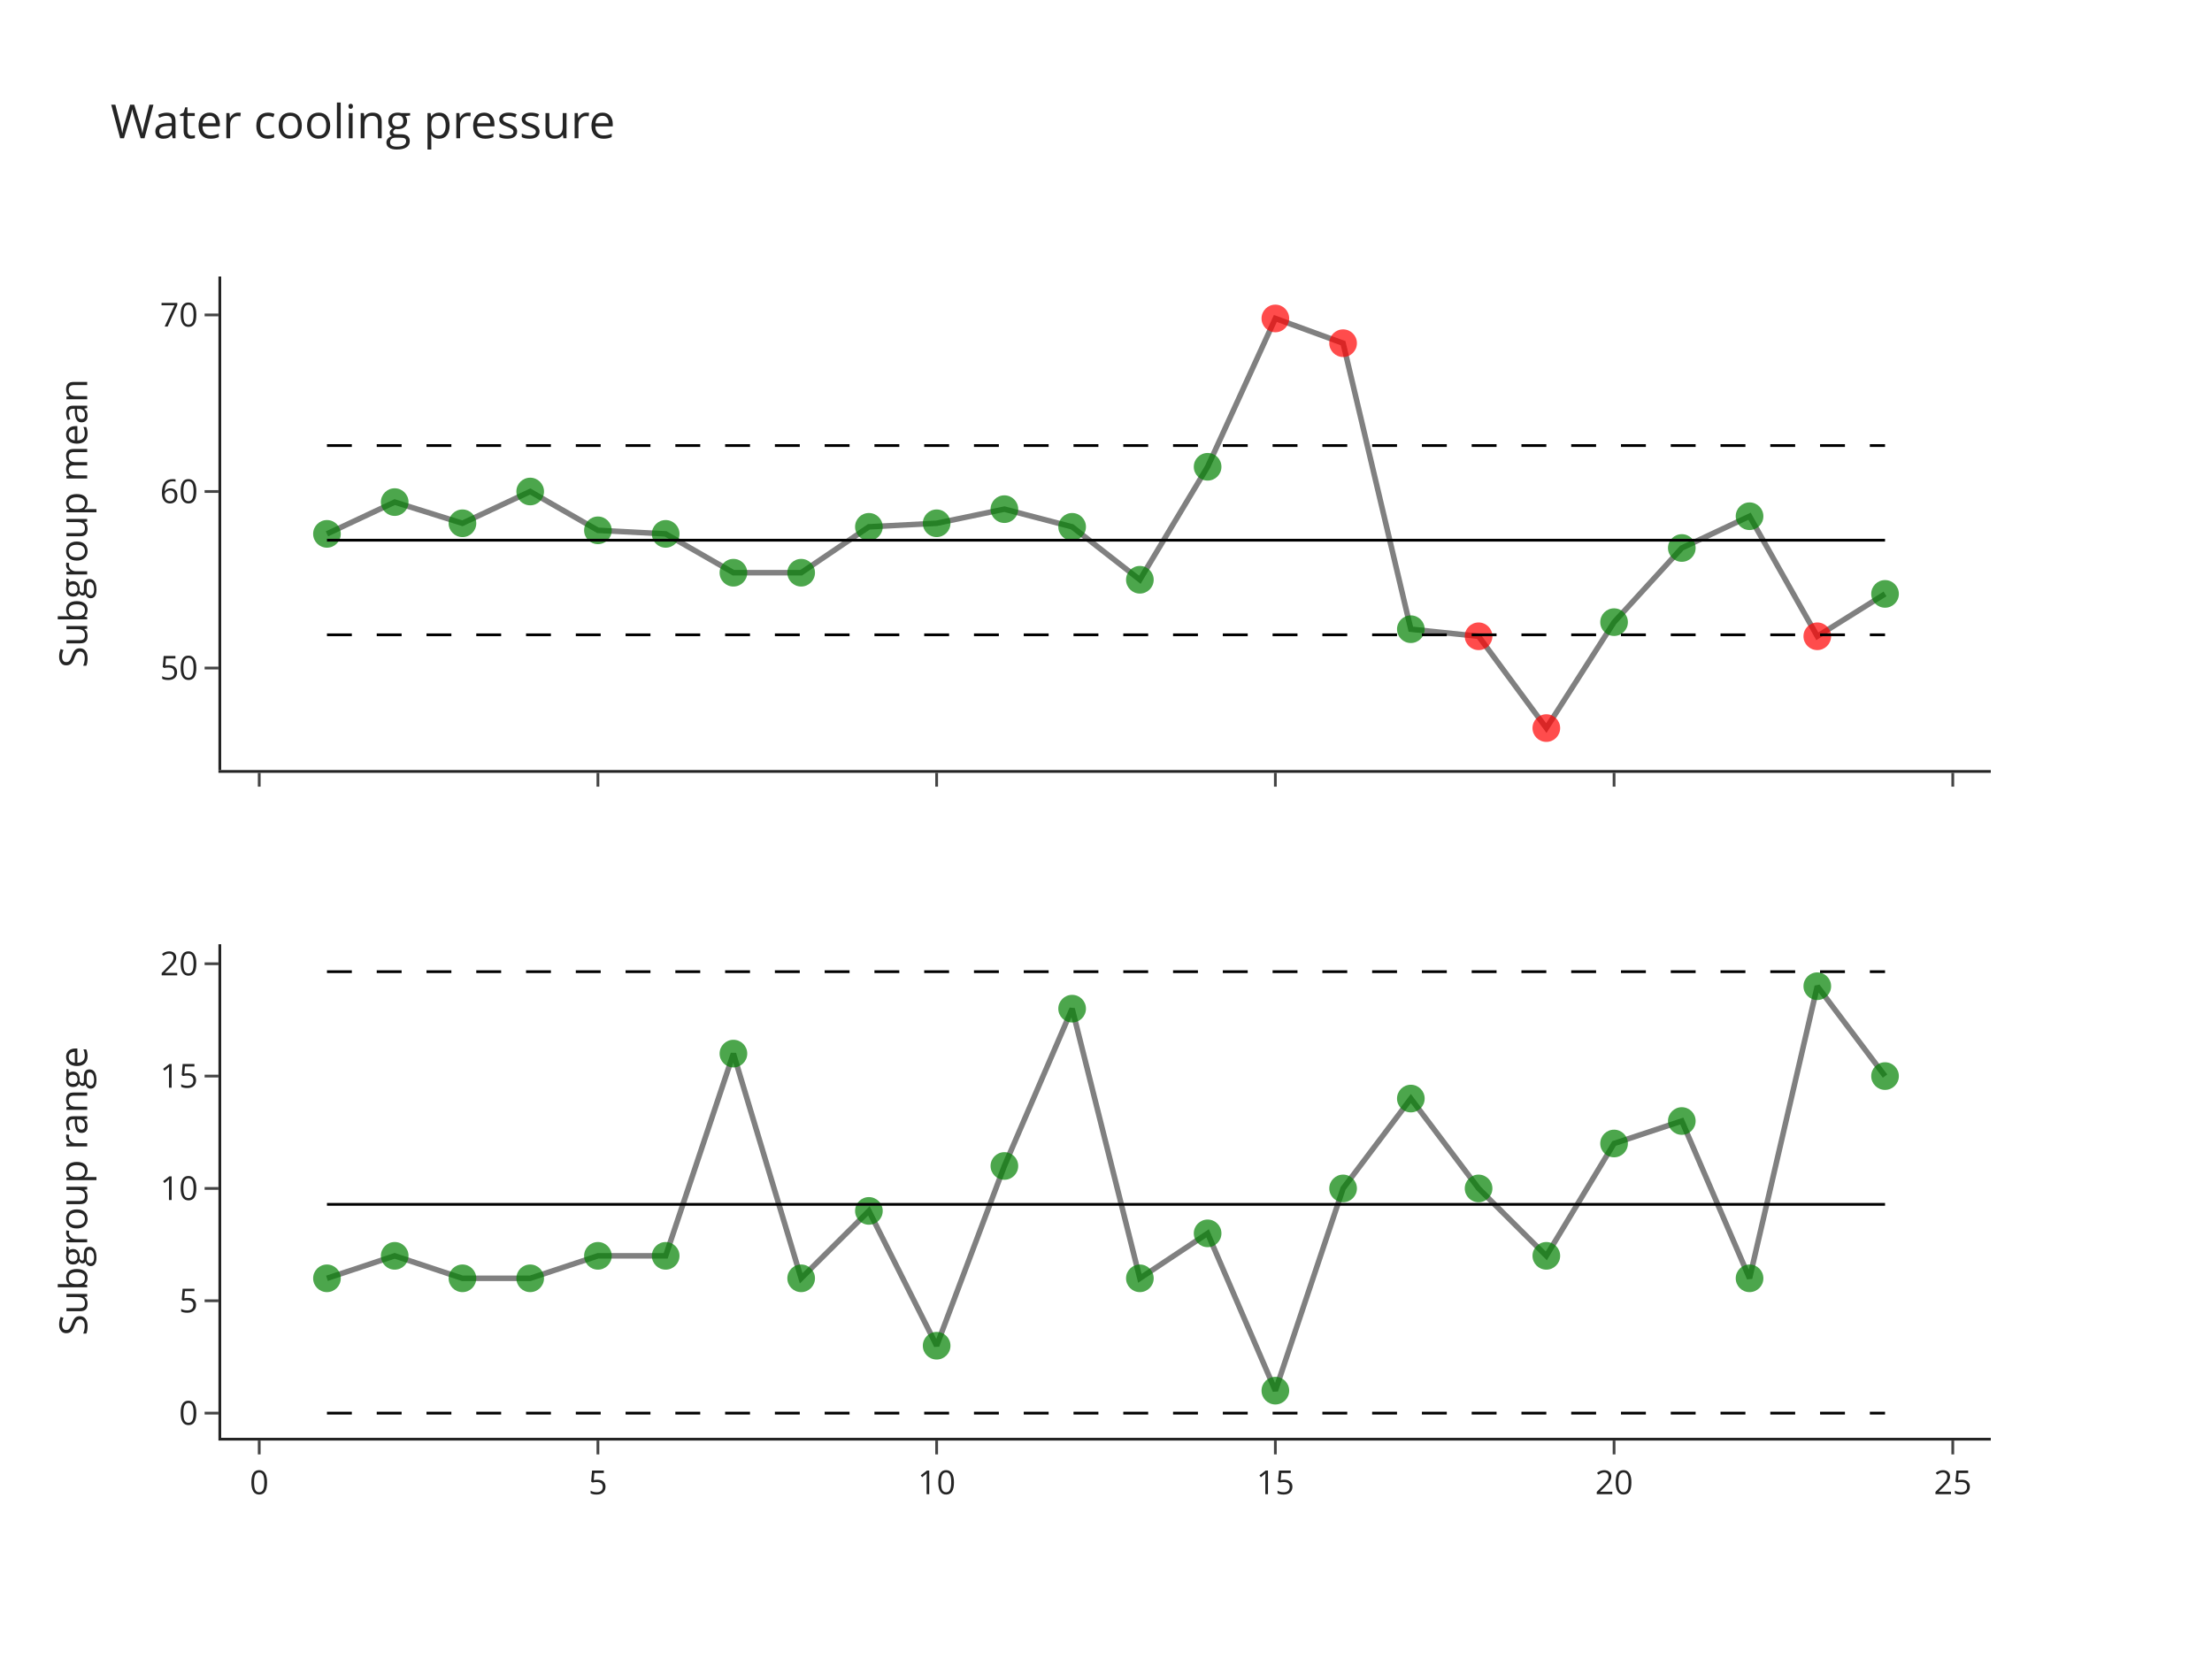
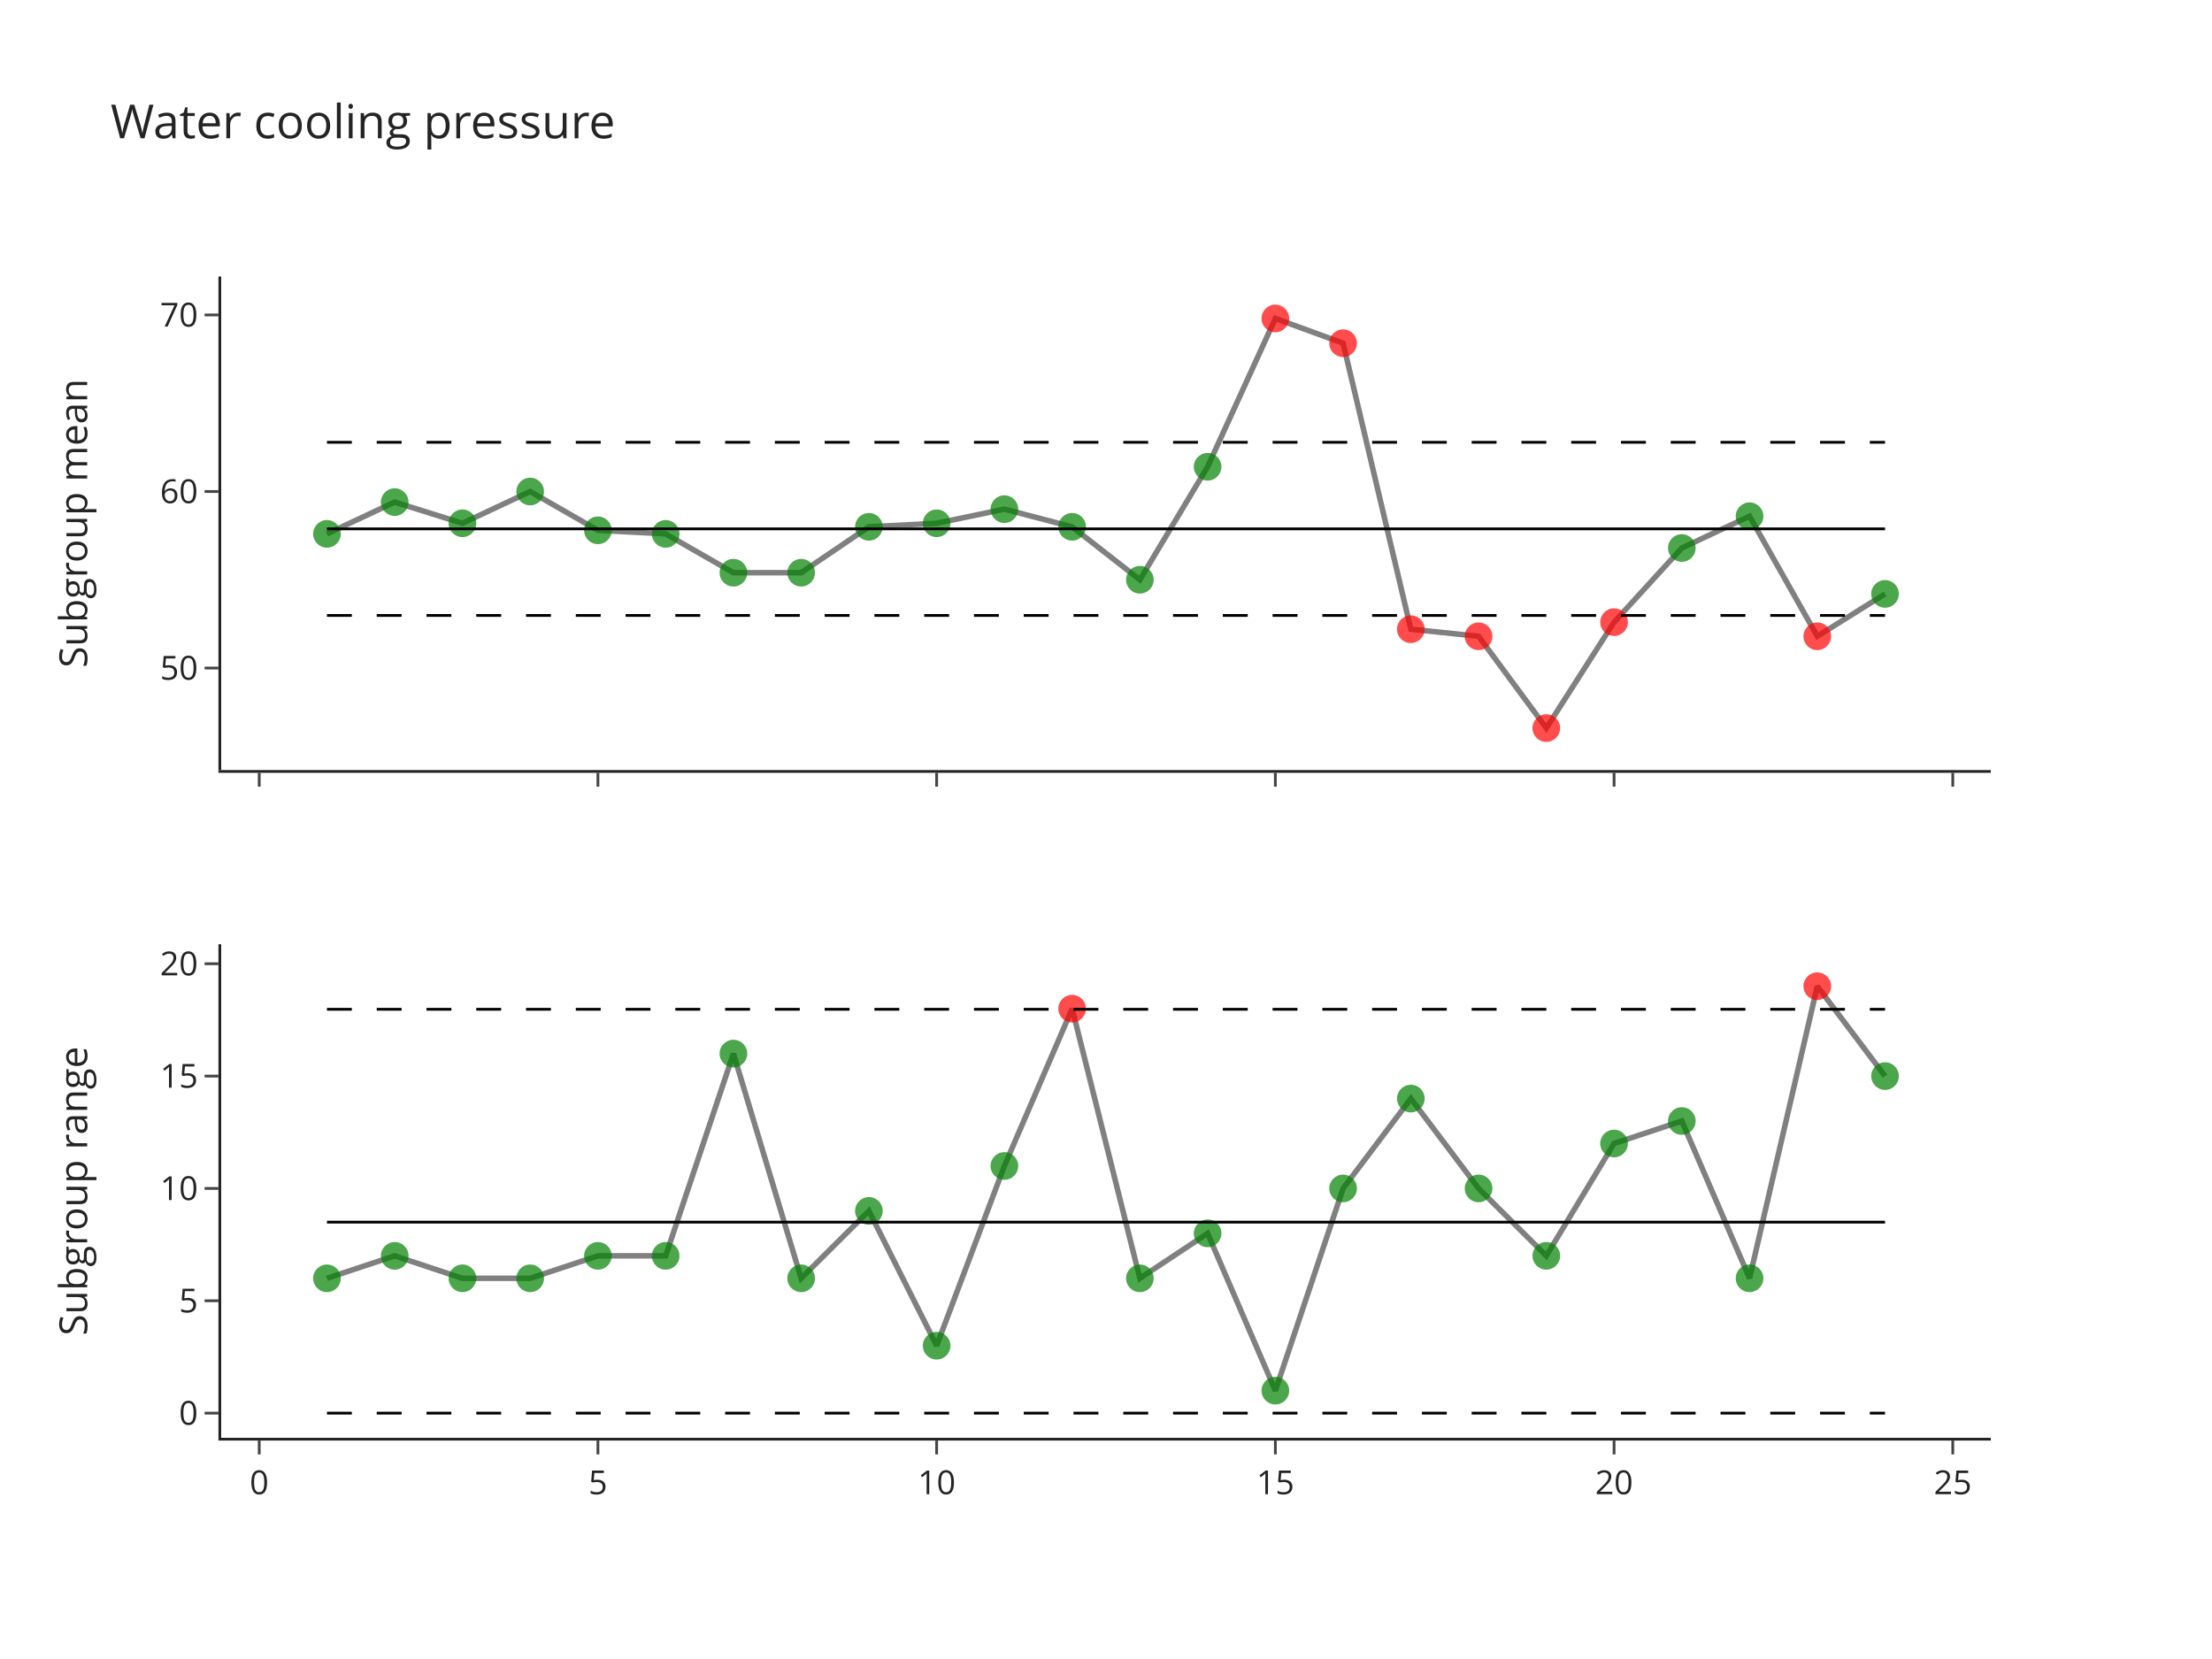
<svg xmlns="http://www.w3.org/2000/svg" class="main-svg" width="800" height="600" style="" viewBox="0 0 800 600">
  <rect x="0" y="0" width="800" height="600" style="fill: rgb(255, 255, 255); fill-opacity: 1;" />
-   <defs id="defs-75cb55">
+   <defs id="defs-cc122b">
    <g class="clips">
-       <clipPath id="clip75cb55xyplot" class="plotclip">
+       <clipPath id="clipcc122bxyplot" class="plotclip">
        <rect width="640" height="178.5" />
      </clipPath>
-       <clipPath id="clip75cb55x2y2plot" class="plotclip">
+       <clipPath id="clipcc122bx2y2plot" class="plotclip">
        <rect width="640" height="178.5" />
      </clipPath>
-       <clipPath class="axesclip" id="clip75cb55x">
+       <clipPath class="axesclip" id="clipcc122bx">
        <rect x="80" y="0" width="640" height="600" />
      </clipPath>
-       <clipPath class="axesclip" id="clip75cb55y">
+       <clipPath class="axesclip" id="clipcc122by">
        <rect x="0" y="100" width="800" height="178.5" />
      </clipPath>
-       <clipPath class="axesclip" id="clip75cb55xy">
+       <clipPath class="axesclip" id="clipcc122bxy">
        <rect x="80" y="100" width="640" height="178.5" />
      </clipPath>
-       <clipPath class="axesclip" id="clip75cb55y2">
+       <clipPath class="axesclip" id="clipcc122by2">
        <rect x="0" y="341.5" width="800" height="178.5" />
      </clipPath>
-       <clipPath class="axesclip" id="clip75cb55xy2">
+       <clipPath class="axesclip" id="clipcc122bxy2">
        <rect x="80" y="341.5" width="640" height="178.5" />
      </clipPath>
-       <clipPath class="axesclip" id="clip75cb55x2">
+       <clipPath class="axesclip" id="clipcc122bx2">
        <rect x="80" y="0" width="640" height="600" />
      </clipPath>
-       <clipPath class="axesclip" id="clip75cb55x2y">
+       <clipPath class="axesclip" id="clipcc122bx2y">
        <rect x="80" y="100" width="640" height="178.5" />
      </clipPath>
-       <clipPath class="axesclip" id="clip75cb55x2y2">
+       <clipPath class="axesclip" id="clipcc122bx2y2">
        <rect x="80" y="341.5" width="640" height="178.5" />
      </clipPath>
    </g>
    <g class="gradients" />
    <g class="patterns" />
  </defs>
  <g class="bglayer" />
  <g class="layer-below">
    <g class="imagelayer" />
    <g class="shapelayer" />
  </g>
  <g class="cartesianlayer">
    <g class="subplot xy">
      <g class="layer-subplot">
        <g class="shapelayer" />
        <g class="imagelayer" />
      </g>
      <g class="minor-gridlayer">
        <g class="x" />
        <g class="y" />
      </g>
      <g class="gridlayer">
        <g class="x" />
        <g class="y" />
      </g>
      <g class="zerolinelayer" />
      <path class="xlines-below" />
      <path class="ylines-below" />
      <g class="overlines-below" />
      <g class="xaxislayer-below" />
      <g class="yaxislayer-below" />
      <g class="overaxes-below" />
-       <g class="plot" transform="translate(80,100)" clip-path="url(#clip75cb55xyplot)">
+       <g class="plot" transform="translate(80,100)" clip-path="url(#clipcc122bxyplot)">
        <g class="scatterlayer mlayer">
-           <g class="trace scatter trace88d7e0" style="stroke-miterlimit: 2; opacity: 1;">
+           <g class="trace scatter trace1c0ca0" style="stroke-miterlimit: 2; opacity: 1;">
            <g class="fills" />
            <g class="errorbars" />
            <g class="lines">
              <path class="js-line" d="M38.25,93.08L62.75,81.59L87.25,89.25L111.75,77.76L136.25,91.8L160.75,93.08L185.25,107.13L209.75,107.13L234.25,90.53L258.75,89.25L283.25,84.14L307.75,90.53L332.25,109.68L356.75,68.82L381.25,15.17L405.75,24.12L430.25,127.56L454.75,130.12L479.25,163.32L503.75,125.01L528.25,98.19L552.75,86.7L577.25,130.12L601.75,114.79" style="vector-effect: non-scaling-stroke; fill: none; stroke: rgb(128, 128, 128); stroke-opacity: 1; stroke-width: 2px; opacity: 1;" />
            </g>
            <g class="points">
              <path class="point plotly-customdata" transform="translate(38.25,93.08)" d="M5,0A5,5 0 1,1 0,-5A5,5 0 0,1 5,0Z" style="opacity: 0.7; stroke-width: 0px; fill: rgb(0, 128, 0); fill-opacity: 1;" />
              <path class="point plotly-customdata" transform="translate(62.75,81.59)" d="M5,0A5,5 0 1,1 0,-5A5,5 0 0,1 5,0Z" style="opacity: 0.7; stroke-width: 0px; fill: rgb(0, 128, 0); fill-opacity: 1;" />
              <path class="point plotly-customdata" transform="translate(87.25,89.25)" d="M5,0A5,5 0 1,1 0,-5A5,5 0 0,1 5,0Z" style="opacity: 0.7; stroke-width: 0px; fill: rgb(0, 128, 0); fill-opacity: 1;" />
              <path class="point plotly-customdata" transform="translate(111.75,77.76)" d="M5,0A5,5 0 1,1 0,-5A5,5 0 0,1 5,0Z" style="opacity: 0.7; stroke-width: 0px; fill: rgb(0, 128, 0); fill-opacity: 1;" />
              <path class="point plotly-customdata" transform="translate(136.25,91.8)" d="M5,0A5,5 0 1,1 0,-5A5,5 0 0,1 5,0Z" style="opacity: 0.7; stroke-width: 0px; fill: rgb(0, 128, 0); fill-opacity: 1;" />
              <path class="point plotly-customdata" transform="translate(160.75,93.08)" d="M5,0A5,5 0 1,1 0,-5A5,5 0 0,1 5,0Z" style="opacity: 0.7; stroke-width: 0px; fill: rgb(0, 128, 0); fill-opacity: 1;" />
              <path class="point plotly-customdata" transform="translate(185.25,107.13)" d="M5,0A5,5 0 1,1 0,-5A5,5 0 0,1 5,0Z" style="opacity: 0.7; stroke-width: 0px; fill: rgb(0, 128, 0); fill-opacity: 1;" />
              <path class="point plotly-customdata" transform="translate(209.75,107.13)" d="M5,0A5,5 0 1,1 0,-5A5,5 0 0,1 5,0Z" style="opacity: 0.7; stroke-width: 0px; fill: rgb(0, 128, 0); fill-opacity: 1;" />
              <path class="point plotly-customdata" transform="translate(234.25,90.53)" d="M5,0A5,5 0 1,1 0,-5A5,5 0 0,1 5,0Z" style="opacity: 0.7; stroke-width: 0px; fill: rgb(0, 128, 0); fill-opacity: 1;" />
              <path class="point plotly-customdata" transform="translate(258.75,89.25)" d="M5,0A5,5 0 1,1 0,-5A5,5 0 0,1 5,0Z" style="opacity: 0.7; stroke-width: 0px; fill: rgb(0, 128, 0); fill-opacity: 1;" />
              <path class="point plotly-customdata" transform="translate(283.25,84.14)" d="M5,0A5,5 0 1,1 0,-5A5,5 0 0,1 5,0Z" style="opacity: 0.7; stroke-width: 0px; fill: rgb(0, 128, 0); fill-opacity: 1;" />
              <path class="point plotly-customdata" transform="translate(307.75,90.53)" d="M5,0A5,5 0 1,1 0,-5A5,5 0 0,1 5,0Z" style="opacity: 0.7; stroke-width: 0px; fill: rgb(0, 128, 0); fill-opacity: 1;" />
              <path class="point plotly-customdata" transform="translate(332.25,109.68)" d="M5,0A5,5 0 1,1 0,-5A5,5 0 0,1 5,0Z" style="opacity: 0.7; stroke-width: 0px; fill: rgb(0, 128, 0); fill-opacity: 1;" />
              <path class="point plotly-customdata" transform="translate(356.75,68.82)" d="M5,0A5,5 0 1,1 0,-5A5,5 0 0,1 5,0Z" style="opacity: 0.7; stroke-width: 0px; fill: rgb(0, 128, 0); fill-opacity: 1;" />
              <path class="point plotly-customdata" transform="translate(381.25,15.17)" d="M5,0A5,5 0 1,1 0,-5A5,5 0 0,1 5,0Z" style="opacity: 0.7; stroke-width: 0px; fill: rgb(255, 0, 0); fill-opacity: 1;" />
              <path class="point plotly-customdata" transform="translate(405.75,24.12)" d="M5,0A5,5 0 1,1 0,-5A5,5 0 0,1 5,0Z" style="opacity: 0.7; stroke-width: 0px; fill: rgb(255, 0, 0); fill-opacity: 1;" />
-               <path class="point plotly-customdata" transform="translate(430.25,127.56)" d="M5,0A5,5 0 1,1 0,-5A5,5 0 0,1 5,0Z" style="opacity: 0.7; stroke-width: 0px; fill: rgb(0, 128, 0); fill-opacity: 1;" />
+               <path class="point plotly-customdata" transform="translate(430.25,127.56)" d="M5,0A5,5 0 1,1 0,-5A5,5 0 0,1 5,0Z" style="opacity: 0.7; stroke-width: 0px; fill: rgb(255, 0, 0); fill-opacity: 1;" />
              <path class="point plotly-customdata" transform="translate(454.75,130.12)" d="M5,0A5,5 0 1,1 0,-5A5,5 0 0,1 5,0Z" style="opacity: 0.7; stroke-width: 0px; fill: rgb(255, 0, 0); fill-opacity: 1;" />
              <path class="point plotly-customdata" transform="translate(479.25,163.32)" d="M5,0A5,5 0 1,1 0,-5A5,5 0 0,1 5,0Z" style="opacity: 0.7; stroke-width: 0px; fill: rgb(255, 0, 0); fill-opacity: 1;" />
-               <path class="point plotly-customdata" transform="translate(503.75,125.01)" d="M5,0A5,5 0 1,1 0,-5A5,5 0 0,1 5,0Z" style="opacity: 0.7; stroke-width: 0px; fill: rgb(0, 128, 0); fill-opacity: 1;" />
+               <path class="point plotly-customdata" transform="translate(503.75,125.01)" d="M5,0A5,5 0 1,1 0,-5A5,5 0 0,1 5,0Z" style="opacity: 0.7; stroke-width: 0px; fill: rgb(255, 0, 0); fill-opacity: 1;" />
              <path class="point plotly-customdata" transform="translate(528.25,98.19)" d="M5,0A5,5 0 1,1 0,-5A5,5 0 0,1 5,0Z" style="opacity: 0.7; stroke-width: 0px; fill: rgb(0, 128, 0); fill-opacity: 1;" />
              <path class="point plotly-customdata" transform="translate(552.75,86.7)" d="M5,0A5,5 0 1,1 0,-5A5,5 0 0,1 5,0Z" style="opacity: 0.7; stroke-width: 0px; fill: rgb(0, 128, 0); fill-opacity: 1;" />
              <path class="point plotly-customdata" transform="translate(577.25,130.12)" d="M5,0A5,5 0 1,1 0,-5A5,5 0 0,1 5,0Z" style="opacity: 0.7; stroke-width: 0px; fill: rgb(255, 0, 0); fill-opacity: 1;" />
              <path class="point plotly-customdata" transform="translate(601.75,114.79)" d="M5,0A5,5 0 1,1 0,-5A5,5 0 0,1 5,0Z" style="opacity: 0.7; stroke-width: 0px; fill: rgb(0, 128, 0); fill-opacity: 1;" />
            </g>
            <g class="text" />
          </g>
-           <g class="trace scatter tracef298ed" style="stroke-miterlimit: 2; opacity: 1;">
-             <g class="fills" />
-             <g class="errorbars" />
-             <g class="lines">
-               <path class="js-line" d="M38.25,129.59L601.75,129.59" style="vector-effect: non-scaling-stroke; fill: none; stroke: rgb(0, 0, 0); stroke-opacity: 1; stroke-width: 1px; opacity: 1; stroke-dasharray: 9px, 9px;" />
-             </g>
-             <g class="points" />
-             <g class="text" />
-           </g>
-           <g class="trace scatter trace0c80b2" style="stroke-miterlimit: 2; opacity: 1;">
-             <g class="fills" />
-             <g class="errorbars" />
-             <g class="lines">
-               <path class="js-line" d="M38.25,61.14L601.75,61.14" style="vector-effect: non-scaling-stroke; fill: none; stroke: rgb(0, 0, 0); stroke-opacity: 1; stroke-width: 1px; opacity: 1; stroke-dasharray: 9px, 9px;" />
-             </g>
-             <g class="points" />
-             <g class="text" />
-           </g>
-           <g class="trace scatter tracee9944c" style="stroke-miterlimit: 2; opacity: 1;">
-             <g class="fills" />
-             <g class="errorbars" />
-             <g class="lines">
-               <path class="js-line" d="M38.25,95.37L601.75,95.37" style="vector-effect: non-scaling-stroke; fill: none; stroke: rgb(0, 0, 0); stroke-opacity: 1; stroke-width: 1px; opacity: 1;" />
+           <g class="trace scatter trace6bc70d" style="stroke-miterlimit: 2; opacity: 1;">
+             <g class="fills" />
+             <g class="errorbars" />
+             <g class="lines">
+               <path class="js-line" d="M38.25,122.58L601.75,122.58" style="vector-effect: non-scaling-stroke; fill: none; stroke: rgb(0, 0, 0); stroke-opacity: 1; stroke-width: 1px; opacity: 1; stroke-dasharray: 9px, 9px;" />
+             </g>
+             <g class="points" />
+             <g class="text" />
+           </g>
+           <g class="trace scatter trace611d62" style="stroke-miterlimit: 2; opacity: 1;">
+             <g class="fills" />
+             <g class="errorbars" />
+             <g class="lines">
+               <path class="js-line" d="M38.25,59.96L601.75,59.96" style="vector-effect: non-scaling-stroke; fill: none; stroke: rgb(0, 0, 0); stroke-opacity: 1; stroke-width: 1px; opacity: 1; stroke-dasharray: 9px, 9px;" />
+             </g>
+             <g class="points" />
+             <g class="text" />
+           </g>
+           <g class="trace scatter tracee4fa14" style="stroke-miterlimit: 2; opacity: 1;">
+             <g class="fills" />
+             <g class="errorbars" />
+             <g class="lines">
+               <path class="js-line" d="M38.25,91.27L601.75,91.27" style="vector-effect: non-scaling-stroke; fill: none; stroke: rgb(0, 0, 0); stroke-opacity: 1; stroke-width: 1px; opacity: 1;" />
            </g>
            <g class="points" />
            <g class="text" />
          </g>
        </g>
      </g>
      <g class="overplot" />
      <path class="xlines-above crisp" d="M79,279H720" style="fill: none; stroke-width: 1px; stroke: rgb(36, 36, 36); stroke-opacity: 1;" />
      <path class="ylines-above crisp" d="M79.5,100V278.5" style="fill: none; stroke-width: 1px; stroke: rgb(36, 36, 36); stroke-opacity: 1;" />
      <g class="overlines-above" />
      <g class="xaxislayer-above">
        <path class="xtick ticks crisp" d="M0,279.5v5" transform="translate(93.75,0)" style="stroke: rgb(68, 68, 68); stroke-opacity: 1; stroke-width: 1px;" />
        <path class="xtick ticks crisp" d="M0,279.5v5" transform="translate(216.25,0)" style="stroke: rgb(68, 68, 68); stroke-opacity: 1; stroke-width: 1px;" />
        <path class="xtick ticks crisp" d="M0,279.5v5" transform="translate(338.75,0)" style="stroke: rgb(68, 68, 68); stroke-opacity: 1; stroke-width: 1px;" />
        <path class="xtick ticks crisp" d="M0,279.5v5" transform="translate(461.25,0)" style="stroke: rgb(68, 68, 68); stroke-opacity: 1; stroke-width: 1px;" />
        <path class="xtick ticks crisp" d="M0,279.5v5" transform="translate(583.75,0)" style="stroke: rgb(68, 68, 68); stroke-opacity: 1; stroke-width: 1px;" />
        <path class="xtick ticks crisp" d="M0,279.5v5" transform="translate(706.25,0)" style="stroke: rgb(68, 68, 68); stroke-opacity: 1; stroke-width: 1px;" />
      </g>
      <g class="yaxislayer-above">
        <path class="ytick ticks crisp" d="M79,0h-5" transform="translate(0,241.61)" style="stroke: rgb(68, 68, 68); stroke-opacity: 1; stroke-width: 1px;" />
        <path class="ytick ticks crisp" d="M79,0h-5" transform="translate(0,177.76)" style="stroke: rgb(68, 68, 68); stroke-opacity: 1; stroke-width: 1px;" />
        <path class="ytick ticks crisp" d="M79,0h-5" transform="translate(0,113.9)" style="stroke: rgb(68, 68, 68); stroke-opacity: 1; stroke-width: 1px;" />
        <g class="ytick">
          <text text-anchor="end" x="71.6" y="4.2" transform="translate(0,241.61)" style="font-family: 'Open Sans', verdana, arial, sans-serif; font-size: 12px; fill: rgb(36, 36, 36); fill-opacity: 1; white-space: pre; opacity: 1;">50</text>
        </g>
        <g class="ytick">
          <text text-anchor="end" x="71.6" y="4.2" style="font-family: 'Open Sans', verdana, arial, sans-serif; font-size: 12px; fill: rgb(36, 36, 36); fill-opacity: 1; white-space: pre; opacity: 1;" transform="translate(0,177.76)">60</text>
        </g>
        <g class="ytick">
          <text text-anchor="end" x="71.6" y="4.2" style="font-family: 'Open Sans', verdana, arial, sans-serif; font-size: 12px; fill: rgb(36, 36, 36); fill-opacity: 1; white-space: pre; opacity: 1;" transform="translate(0,113.9)">70</text>
        </g>
      </g>
      <g class="overaxes-above" />
    </g>
    <g class="subplot x2y2">
      <g class="layer-subplot">
        <g class="shapelayer" />
        <g class="imagelayer" />
      </g>
      <g class="minor-gridlayer">
        <g class="x2" />
        <g class="y2" />
      </g>
      <g class="gridlayer">
        <g class="x2" />
        <g class="y2" />
      </g>
      <g class="zerolinelayer" />
      <path class="xlines-below" />
      <path class="ylines-below" />
      <g class="overlines-below" />
      <g class="xaxislayer-below" />
      <g class="yaxislayer-below" />
      <g class="overaxes-below" />
-       <g class="plot" transform="translate(80,341.5)" clip-path="url(#clip75cb55x2y2plot)">
+       <g class="plot" transform="translate(80,341.5)" clip-path="url(#clipcc122bx2y2plot)">
        <g class="scatterlayer mlayer">
-           <g class="trace scatter trace5caa4e" style="stroke-miterlimit: 2; opacity: 1;">
+           <g class="trace scatter trace78d705" style="stroke-miterlimit: 2; opacity: 1;">
            <g class="fills" />
            <g class="errorbars" />
            <g class="lines">
              <path class="js-line" d="M38.25,120.82L62.75,112.69L87.25,120.82L111.75,120.82L136.25,112.69L160.75,112.69L185.25,39.55L209.75,120.82L234.25,96.44L258.75,145.2L283.25,80.19L307.75,23.3L332.25,120.82L356.75,104.56L381.25,161.45L405.75,88.31L430.25,55.81L454.75,88.31L479.25,112.69L503.75,72.06L528.25,63.93L552.75,120.82L577.25,15.18L601.75,47.68" style="vector-effect: non-scaling-stroke; fill: none; stroke: rgb(128, 128, 128); stroke-opacity: 1; stroke-width: 2px; opacity: 1;" />
            </g>
            <g class="points">
              <path class="point plotly-customdata" transform="translate(38.25,120.82)" d="M5,0A5,5 0 1,1 0,-5A5,5 0 0,1 5,0Z" style="opacity: 0.7; stroke-width: 0px; fill: rgb(0, 128, 0); fill-opacity: 1;" />
              <path class="point plotly-customdata" transform="translate(62.75,112.69)" d="M5,0A5,5 0 1,1 0,-5A5,5 0 0,1 5,0Z" style="opacity: 0.7; stroke-width: 0px; fill: rgb(0, 128, 0); fill-opacity: 1;" />
              <path class="point plotly-customdata" transform="translate(87.25,120.82)" d="M5,0A5,5 0 1,1 0,-5A5,5 0 0,1 5,0Z" style="opacity: 0.7; stroke-width: 0px; fill: rgb(0, 128, 0); fill-opacity: 1;" />
              <path class="point plotly-customdata" transform="translate(111.75,120.82)" d="M5,0A5,5 0 1,1 0,-5A5,5 0 0,1 5,0Z" style="opacity: 0.7; stroke-width: 0px; fill: rgb(0, 128, 0); fill-opacity: 1;" />
              <path class="point plotly-customdata" transform="translate(136.25,112.69)" d="M5,0A5,5 0 1,1 0,-5A5,5 0 0,1 5,0Z" style="opacity: 0.7; stroke-width: 0px; fill: rgb(0, 128, 0); fill-opacity: 1;" />
              <path class="point plotly-customdata" transform="translate(160.75,112.69)" d="M5,0A5,5 0 1,1 0,-5A5,5 0 0,1 5,0Z" style="opacity: 0.7; stroke-width: 0px; fill: rgb(0, 128, 0); fill-opacity: 1;" />
              <path class="point plotly-customdata" transform="translate(185.25,39.55)" d="M5,0A5,5 0 1,1 0,-5A5,5 0 0,1 5,0Z" style="opacity: 0.7; stroke-width: 0px; fill: rgb(0, 128, 0); fill-opacity: 1;" />
              <path class="point plotly-customdata" transform="translate(209.75,120.82)" d="M5,0A5,5 0 1,1 0,-5A5,5 0 0,1 5,0Z" style="opacity: 0.7; stroke-width: 0px; fill: rgb(0, 128, 0); fill-opacity: 1;" />
              <path class="point plotly-customdata" transform="translate(234.25,96.44)" d="M5,0A5,5 0 1,1 0,-5A5,5 0 0,1 5,0Z" style="opacity: 0.7; stroke-width: 0px; fill: rgb(0, 128, 0); fill-opacity: 1;" />
              <path class="point plotly-customdata" transform="translate(258.75,145.2)" d="M5,0A5,5 0 1,1 0,-5A5,5 0 0,1 5,0Z" style="opacity: 0.7; stroke-width: 0px; fill: rgb(0, 128, 0); fill-opacity: 1;" />
              <path class="point plotly-customdata" transform="translate(283.25,80.19)" d="M5,0A5,5 0 1,1 0,-5A5,5 0 0,1 5,0Z" style="opacity: 0.7; stroke-width: 0px; fill: rgb(0, 128, 0); fill-opacity: 1;" />
-               <path class="point plotly-customdata" transform="translate(307.75,23.3)" d="M5,0A5,5 0 1,1 0,-5A5,5 0 0,1 5,0Z" style="opacity: 0.7; stroke-width: 0px; fill: rgb(0, 128, 0); fill-opacity: 1;" />
+               <path class="point plotly-customdata" transform="translate(307.75,23.3)" d="M5,0A5,5 0 1,1 0,-5A5,5 0 0,1 5,0Z" style="opacity: 0.7; stroke-width: 0px; fill: rgb(255, 0, 0); fill-opacity: 1;" />
              <path class="point plotly-customdata" transform="translate(332.25,120.82)" d="M5,0A5,5 0 1,1 0,-5A5,5 0 0,1 5,0Z" style="opacity: 0.7; stroke-width: 0px; fill: rgb(0, 128, 0); fill-opacity: 1;" />
              <path class="point plotly-customdata" transform="translate(356.75,104.56)" d="M5,0A5,5 0 1,1 0,-5A5,5 0 0,1 5,0Z" style="opacity: 0.7; stroke-width: 0px; fill: rgb(0, 128, 0); fill-opacity: 1;" />
              <path class="point plotly-customdata" transform="translate(381.25,161.45)" d="M5,0A5,5 0 1,1 0,-5A5,5 0 0,1 5,0Z" style="opacity: 0.7; stroke-width: 0px; fill: rgb(0, 128, 0); fill-opacity: 1;" />
              <path class="point plotly-customdata" transform="translate(405.75,88.31)" d="M5,0A5,5 0 1,1 0,-5A5,5 0 0,1 5,0Z" style="opacity: 0.7; stroke-width: 0px; fill: rgb(0, 128, 0); fill-opacity: 1;" />
              <path class="point plotly-customdata" transform="translate(430.25,55.81)" d="M5,0A5,5 0 1,1 0,-5A5,5 0 0,1 5,0Z" style="opacity: 0.7; stroke-width: 0px; fill: rgb(0, 128, 0); fill-opacity: 1;" />
              <path class="point plotly-customdata" transform="translate(454.75,88.31)" d="M5,0A5,5 0 1,1 0,-5A5,5 0 0,1 5,0Z" style="opacity: 0.7; stroke-width: 0px; fill: rgb(0, 128, 0); fill-opacity: 1;" />
              <path class="point plotly-customdata" transform="translate(479.25,112.69)" d="M5,0A5,5 0 1,1 0,-5A5,5 0 0,1 5,0Z" style="opacity: 0.7; stroke-width: 0px; fill: rgb(0, 128, 0); fill-opacity: 1;" />
              <path class="point plotly-customdata" transform="translate(503.75,72.06)" d="M5,0A5,5 0 1,1 0,-5A5,5 0 0,1 5,0Z" style="opacity: 0.7; stroke-width: 0px; fill: rgb(0, 128, 0); fill-opacity: 1;" />
              <path class="point plotly-customdata" transform="translate(528.25,63.93)" d="M5,0A5,5 0 1,1 0,-5A5,5 0 0,1 5,0Z" style="opacity: 0.7; stroke-width: 0px; fill: rgb(0, 128, 0); fill-opacity: 1;" />
              <path class="point plotly-customdata" transform="translate(552.75,120.82)" d="M5,0A5,5 0 1,1 0,-5A5,5 0 0,1 5,0Z" style="opacity: 0.7; stroke-width: 0px; fill: rgb(0, 128, 0); fill-opacity: 1;" />
-               <path class="point plotly-customdata" transform="translate(577.25,15.18)" d="M5,0A5,5 0 1,1 0,-5A5,5 0 0,1 5,0Z" style="opacity: 0.7; stroke-width: 0px; fill: rgb(0, 128, 0); fill-opacity: 1;" />
+               <path class="point plotly-customdata" transform="translate(577.25,15.18)" d="M5,0A5,5 0 1,1 0,-5A5,5 0 0,1 5,0Z" style="opacity: 0.7; stroke-width: 0px; fill: rgb(255, 0, 0); fill-opacity: 1;" />
              <path class="point plotly-customdata" transform="translate(601.75,47.68)" d="M5,0A5,5 0 1,1 0,-5A5,5 0 0,1 5,0Z" style="opacity: 0.7; stroke-width: 0px; fill: rgb(0, 128, 0); fill-opacity: 1;" />
            </g>
            <g class="text" />
          </g>
-           <g class="trace scatter tracec0190c" style="stroke-miterlimit: 2; opacity: 1;">
-             <g class="fills" />
-             <g class="errorbars" />
-             <g class="lines">
-               <path class="js-line" d="M38.25,9.92L601.75,9.92" style="vector-effect: non-scaling-stroke; fill: none; stroke: rgb(0, 0, 0); stroke-opacity: 1; stroke-width: 1px; opacity: 1; stroke-dasharray: 9px, 9px;" />
-             </g>
-             <g class="points" />
-             <g class="text" />
-           </g>
-           <g class="trace scatter trace0e92a8" style="stroke-miterlimit: 2; opacity: 1;">
+           <g class="trace scatter trace8d0881" style="stroke-miterlimit: 2; opacity: 1;">
+             <g class="fills" />
+             <g class="errorbars" />
+             <g class="lines">
+               <path class="js-line" d="M38.25,23.52L601.75,23.52" style="vector-effect: non-scaling-stroke; fill: none; stroke: rgb(0, 0, 0); stroke-opacity: 1; stroke-width: 1px; opacity: 1; stroke-dasharray: 9px, 9px;" />
+             </g>
+             <g class="points" />
+             <g class="text" />
+           </g>
+           <g class="trace scatter tracea66a79" style="stroke-miterlimit: 2; opacity: 1;">
            <g class="fills" />
            <g class="errorbars" />
            <g class="lines">
              <path class="js-line" d="M38.25,169.58L601.75,169.58" style="vector-effect: non-scaling-stroke; fill: none; stroke: rgb(0, 0, 0); stroke-opacity: 1; stroke-width: 1px; opacity: 1; stroke-dasharray: 9px, 9px;" />
            </g>
            <g class="points" />
            <g class="text" />
          </g>
-           <g class="trace scatter trace0fc20d" style="stroke-miterlimit: 2; opacity: 1;">
-             <g class="fills" />
-             <g class="errorbars" />
-             <g class="lines">
-               <path class="js-line" d="M38.25,94.07L601.75,94.07" style="vector-effect: non-scaling-stroke; fill: none; stroke: rgb(0, 0, 0); stroke-opacity: 1; stroke-width: 1px; opacity: 1;" />
+           <g class="trace scatter tracec88ff1" style="stroke-miterlimit: 2; opacity: 1;">
+             <g class="fills" />
+             <g class="errorbars" />
+             <g class="lines">
+               <path class="js-line" d="M38.25,100.5L601.75,100.5" style="vector-effect: non-scaling-stroke; fill: none; stroke: rgb(0, 0, 0); stroke-opacity: 1; stroke-width: 1px; opacity: 1;" />
            </g>
            <g class="points" />
            <g class="text" />
          </g>
        </g>
      </g>
      <g class="overplot" />
      <path class="xlines-above crisp" d="M79,520.5H720" style="fill: none; stroke-width: 1px; stroke: rgb(36, 36, 36); stroke-opacity: 1;" />
      <path class="ylines-above crisp" d="M79.5,341.5V520" style="fill: none; stroke-width: 1px; stroke: rgb(36, 36, 36); stroke-opacity: 1;" />
      <g class="overlines-above" />
      <g class="xaxislayer-above">
        <path class="x2tick ticks crisp" d="M0,521v5" transform="translate(93.75,0)" style="stroke: rgb(68, 68, 68); stroke-opacity: 1; stroke-width: 1px;" />
        <path class="x2tick ticks crisp" d="M0,521v5" transform="translate(216.25,0)" style="stroke: rgb(68, 68, 68); stroke-opacity: 1; stroke-width: 1px;" />
        <path class="x2tick ticks crisp" d="M0,521v5" transform="translate(338.75,0)" style="stroke: rgb(68, 68, 68); stroke-opacity: 1; stroke-width: 1px;" />
        <path class="x2tick ticks crisp" d="M0,521v5" transform="translate(461.25,0)" style="stroke: rgb(68, 68, 68); stroke-opacity: 1; stroke-width: 1px;" />
        <path class="x2tick ticks crisp" d="M0,521v5" transform="translate(583.75,0)" style="stroke: rgb(68, 68, 68); stroke-opacity: 1; stroke-width: 1px;" />
        <path class="x2tick ticks crisp" d="M0,521v5" transform="translate(706.25,0)" style="stroke: rgb(68, 68, 68); stroke-opacity: 1; stroke-width: 1px;" />
        <g class="x2tick">
          <text text-anchor="middle" x="0" y="540.4" transform="translate(93.75,0)" style="font-family: 'Open Sans', verdana, arial, sans-serif; font-size: 12px; fill: rgb(36, 36, 36); fill-opacity: 1; white-space: pre; opacity: 1;">0</text>
        </g>
        <g class="x2tick">
          <text text-anchor="middle" x="0" y="540.4" style="font-family: 'Open Sans', verdana, arial, sans-serif; font-size: 12px; fill: rgb(36, 36, 36); fill-opacity: 1; white-space: pre; opacity: 1;" transform="translate(216.25,0)">5</text>
        </g>
        <g class="x2tick">
          <text text-anchor="middle" x="0" y="540.4" style="font-family: 'Open Sans', verdana, arial, sans-serif; font-size: 12px; fill: rgb(36, 36, 36); fill-opacity: 1; white-space: pre; opacity: 1;" transform="translate(338.75,0)">10</text>
        </g>
        <g class="x2tick">
          <text text-anchor="middle" x="0" y="540.4" style="font-family: 'Open Sans', verdana, arial, sans-serif; font-size: 12px; fill: rgb(36, 36, 36); fill-opacity: 1; white-space: pre; opacity: 1;" transform="translate(461.25,0)">15</text>
        </g>
        <g class="x2tick">
          <text text-anchor="middle" x="0" y="540.4" style="font-family: 'Open Sans', verdana, arial, sans-serif; font-size: 12px; fill: rgb(36, 36, 36); fill-opacity: 1; white-space: pre; opacity: 1;" transform="translate(583.75,0)">20</text>
        </g>
        <g class="x2tick">
          <text text-anchor="middle" x="0" y="540.4" style="font-family: 'Open Sans', verdana, arial, sans-serif; font-size: 12px; fill: rgb(36, 36, 36); fill-opacity: 1; white-space: pre; opacity: 1;" transform="translate(706.25,0)">25</text>
        </g>
      </g>
      <g class="yaxislayer-above">
        <path class="y2tick ticks crisp" d="M79,0h-5" transform="translate(0,511.08)" style="stroke: rgb(68, 68, 68); stroke-opacity: 1; stroke-width: 1px;" />
        <path class="y2tick ticks crisp" d="M79,0h-5" transform="translate(0,470.44)" style="stroke: rgb(68, 68, 68); stroke-opacity: 1; stroke-width: 1px;" />
        <path class="y2tick ticks crisp" d="M79,0h-5" transform="translate(0,429.81)" style="stroke: rgb(68, 68, 68); stroke-opacity: 1; stroke-width: 1px;" />
        <path class="y2tick ticks crisp" d="M79,0h-5" transform="translate(0,389.18)" style="stroke: rgb(68, 68, 68); stroke-opacity: 1; stroke-width: 1px;" />
        <path class="y2tick ticks crisp" d="M79,0h-5" transform="translate(0,348.55)" style="stroke: rgb(68, 68, 68); stroke-opacity: 1; stroke-width: 1px;" />
        <g class="y2tick">
          <text text-anchor="end" x="71.6" y="4.2" transform="translate(0,511.08)" style="font-family: 'Open Sans', verdana, arial, sans-serif; font-size: 12px; fill: rgb(36, 36, 36); fill-opacity: 1; white-space: pre; opacity: 1;">0</text>
        </g>
        <g class="y2tick">
          <text text-anchor="end" x="71.6" y="4.2" style="font-family: 'Open Sans', verdana, arial, sans-serif; font-size: 12px; fill: rgb(36, 36, 36); fill-opacity: 1; white-space: pre; opacity: 1;" transform="translate(0,470.44)">5</text>
        </g>
        <g class="y2tick">
          <text text-anchor="end" x="71.6" y="4.2" style="font-family: 'Open Sans', verdana, arial, sans-serif; font-size: 12px; fill: rgb(36, 36, 36); fill-opacity: 1; white-space: pre; opacity: 1;" transform="translate(0,429.81)">10</text>
        </g>
        <g class="y2tick">
          <text text-anchor="end" x="71.6" y="4.2" style="font-family: 'Open Sans', verdana, arial, sans-serif; font-size: 12px; fill: rgb(36, 36, 36); fill-opacity: 1; white-space: pre; opacity: 1;" transform="translate(0,389.18)">15</text>
        </g>
        <g class="y2tick">
          <text text-anchor="end" x="71.6" y="4.2" style="font-family: 'Open Sans', verdana, arial, sans-serif; font-size: 12px; fill: rgb(36, 36, 36); fill-opacity: 1; white-space: pre; opacity: 1;" transform="translate(0,348.55)">20</text>
        </g>
      </g>
      <g class="overaxes-above" />
    </g>
  </g>
  <g class="polarlayer" />
  <g class="smithlayer" />
  <g class="ternarylayer" />
  <g class="geolayer" />
  <g class="funnelarealayer" />
  <g class="pielayer" />
  <g class="iciclelayer" />
  <g class="treemaplayer" />
  <g class="sunburstlayer" />
  <g class="glimages" />
-   <defs id="topdefs-75cb55">
+   <defs id="topdefs-cc122b">
    <g class="clips" />
  </defs>
  <g class="layer-above">
    <g class="imagelayer" />
    <g class="shapelayer" />
  </g>
  <g class="infolayer">
    <g class="g-gtitle">
      <text class="gtitle" x="40" y="50" text-anchor="start" dy="0em" style="font-family: 'Open Sans', verdana, arial, sans-serif; font-size: 17px; fill: rgb(36, 36, 36); opacity: 1; font-weight: normal; white-space: pre;">Water cooling pressure</text>
    </g>
    <g class="g-xtitle" />
    <g class="g-x2title" />
    <g class="g-ytitle">
      <text class="ytitle" transform="rotate(-90,31.52813,189.25)" x="31.528" y="189.25" text-anchor="middle" style="font-family: 'Open Sans', verdana, arial, sans-serif; font-size: 14px; fill: rgb(36, 36, 36); opacity: 1; font-weight: normal; white-space: pre;">Subgroup mean</text>
    </g>
    <g class="g-y2title">
      <text class="y2title" transform="rotate(-90,31.52813,430.75)" x="31.528" y="430.75" text-anchor="middle" style="font-family: 'Open Sans', verdana, arial, sans-serif; font-size: 14px; fill: rgb(36, 36, 36); opacity: 1; font-weight: normal; white-space: pre;">Subgroup range</text>
    </g>
  </g>
</svg>
